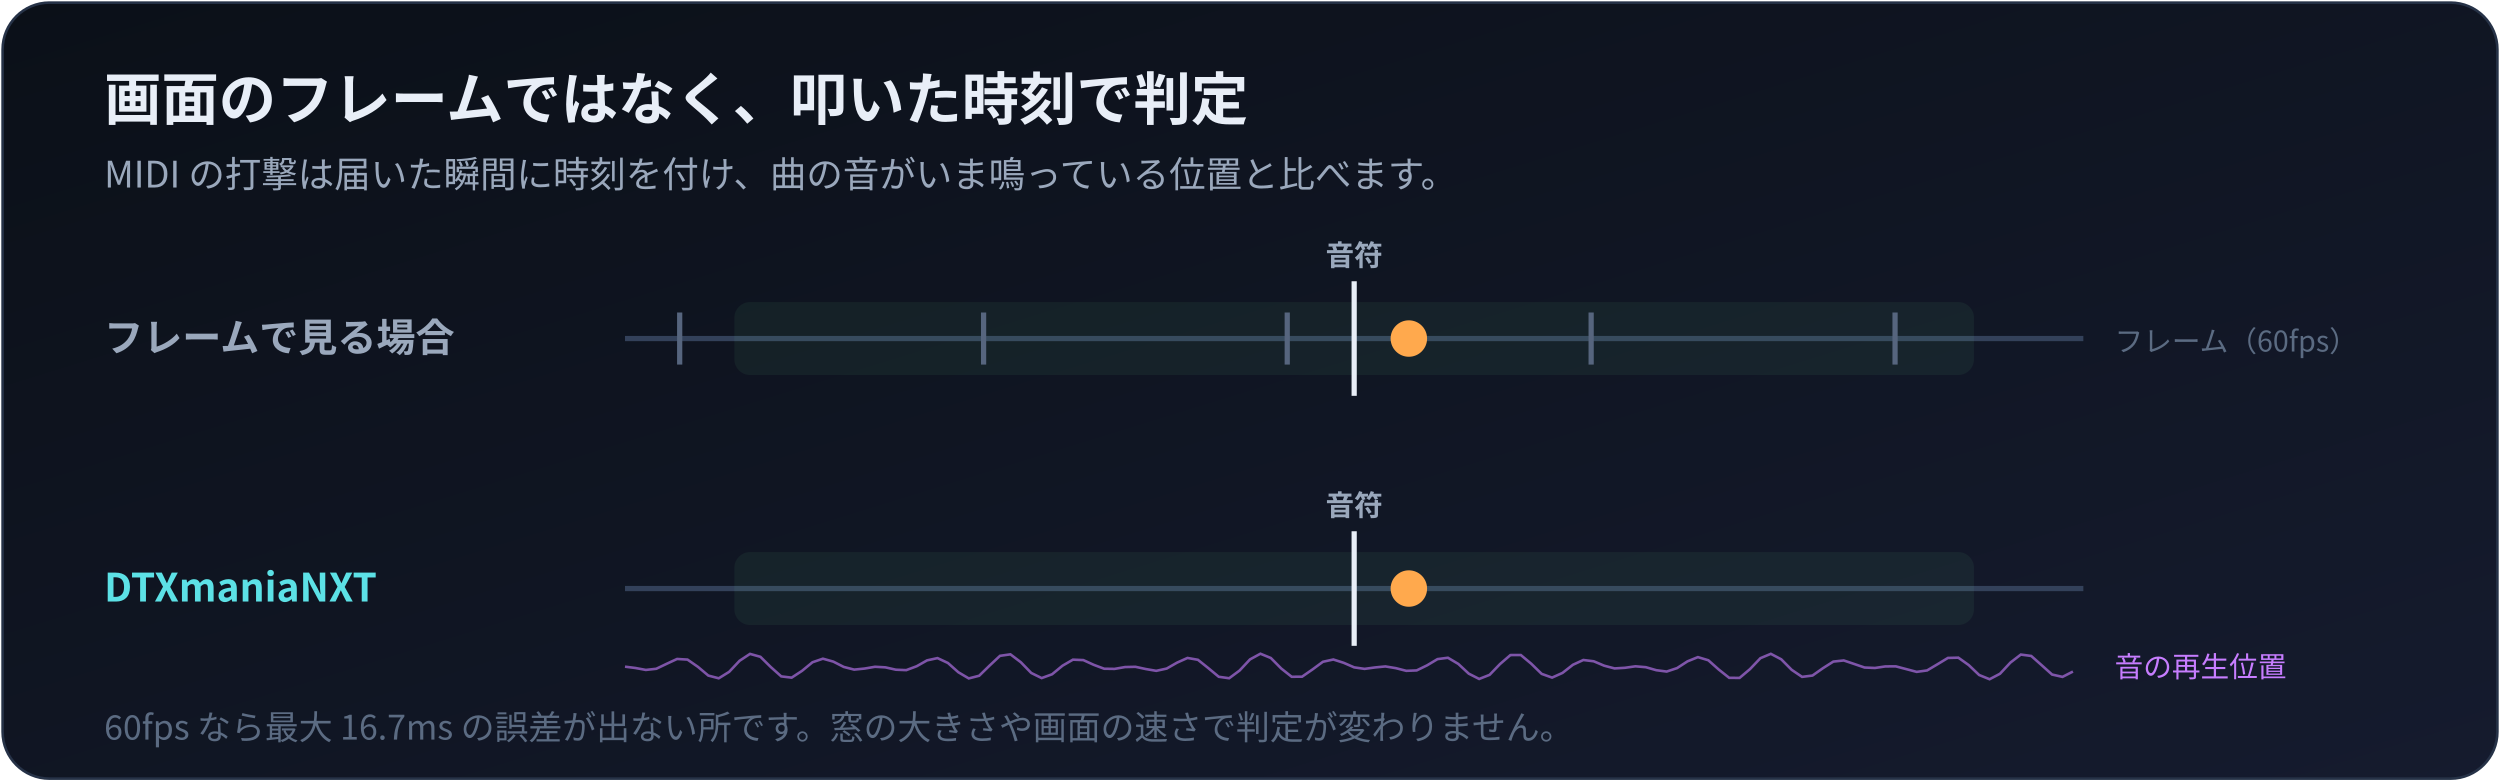
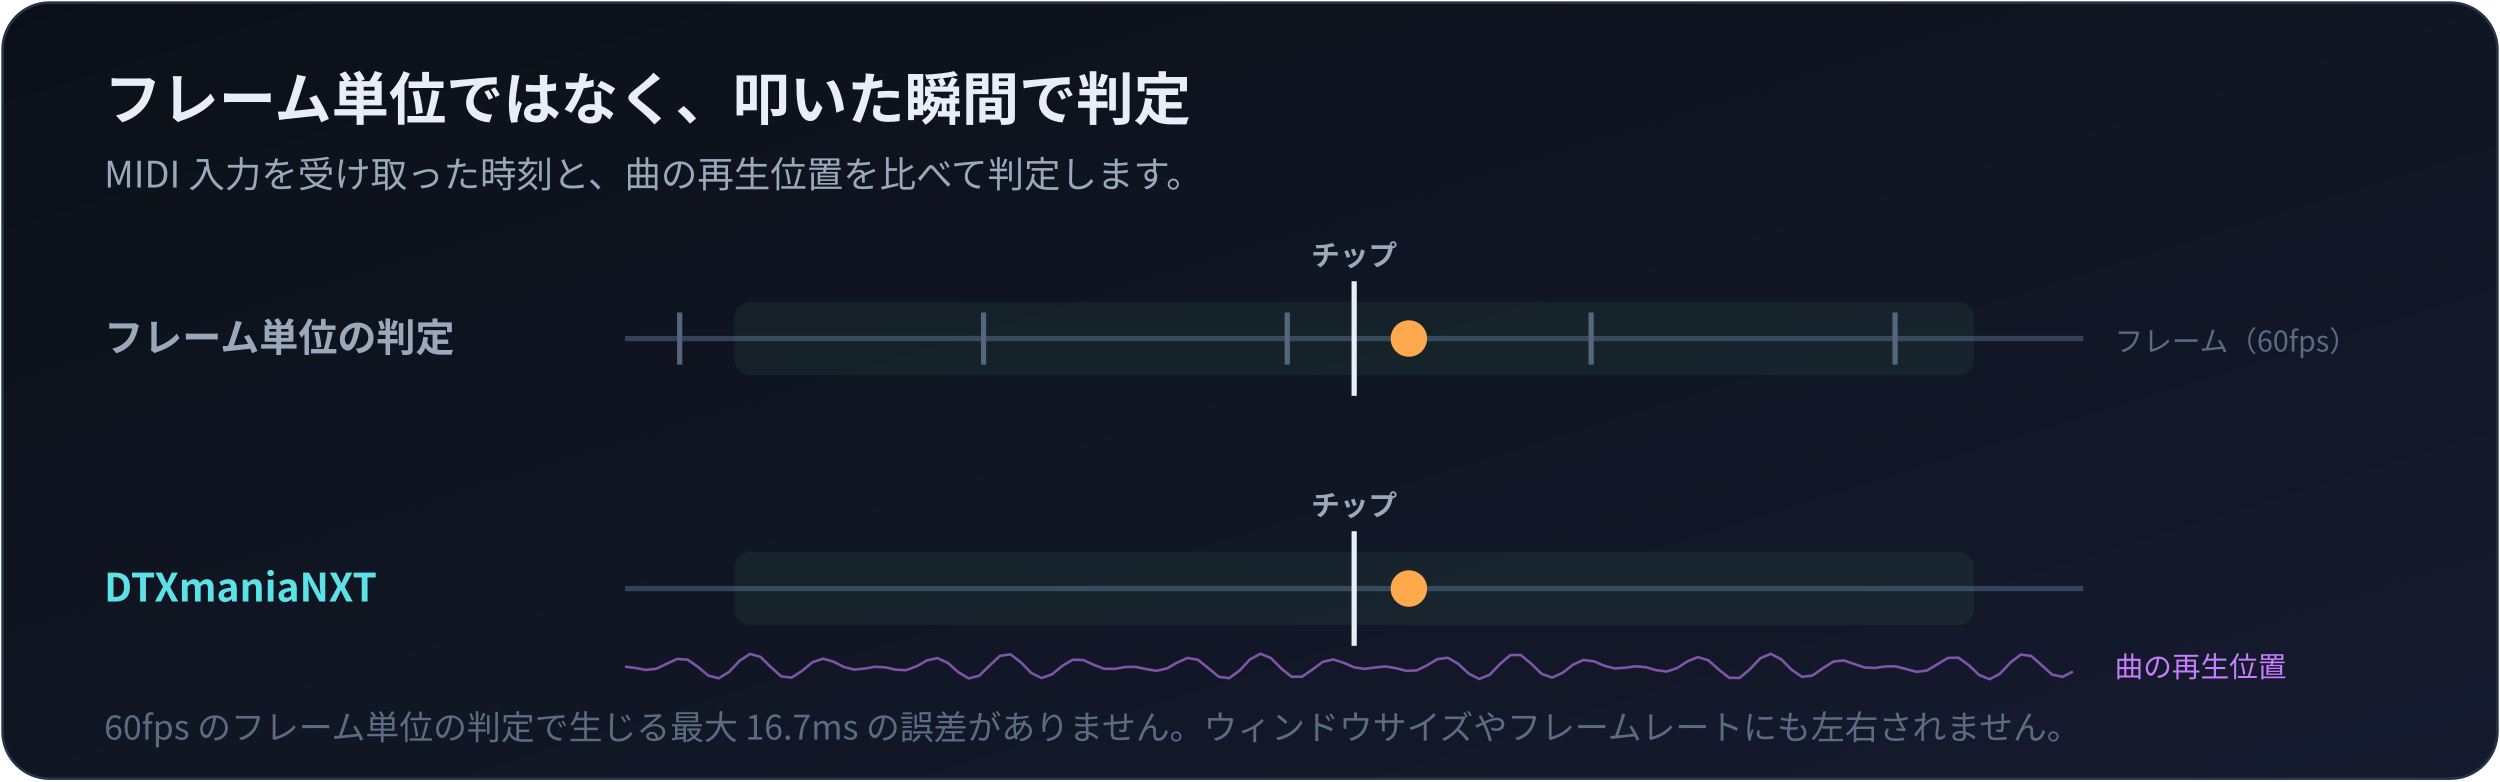
<svg xmlns="http://www.w3.org/2000/svg" width="960" height="300" viewBox="0 0 960 300" role="img" aria-labelledby="title desc">
  <style>
text{font-family:'Hiragino Sans','Hiragino Kaku Gothic ProN','Yu Gothic UI','Yu Gothic','Meiryo','Noto Sans JP','Noto Sans CJK JP',system-ui,sans-serif}
.mono{font-family:'JetBrains Mono','SF Mono','Cascadia Mono',Consolas,Menlo,monospace}
.fb{transform-box:fill-box;transform-origin:50% 50%}
@keyframes inA{0%{transform:translateY(-34px);opacity:0}25.00%{transform:translateY(0);opacity:1}100%{transform:translateY(0);opacity:1}}.ia{animation:inA 4.0s ease-out infinite}
@keyframes w2{0.000%{opacity:0}22.500%{opacity:0}25.000%{opacity:1}92.500%{opacity:1}95.000%{opacity:0}100.000%{opacity:0}}
.w2{opacity:0;animation:w2 4.0s linear infinite}
@keyframes w3{0.000%{opacity:0}37.500%{opacity:0}40.000%{opacity:1}92.500%{opacity:1}95.000%{opacity:0}100.000%{opacity:0}}
.w3{opacity:0;animation:w3 4.0s linear infinite}
@media (prefers-reduced-motion:reduce){*{animation:none!important}}
</style>
  <defs>
    <linearGradient id="bg1" x1="0" y1="0" x2="1" y2="1">
      <stop offset="0" stop-color="#0B1018" />
      <stop offset="1" stop-color="#151B2E" />
    </linearGradient>
  </defs>
  <rect x="1" y="1" width="958" height="298" rx="18" fill="url(#bg1)" stroke="#263247" />
-   <text x="40" y="46" font-size="22" fill="#E8EEF7" font-weight="800" text-anchor="start">画面のフレームではなく、叩いた時刻で判定</text>
-   <text x="40" y="72" font-size="14" fill="#9AA8BC" font-weight="400" text-anchor="start">MIDI の打撃は届いた瞬間に時刻を付け、曲の音がいま鳴っている位置と比べます。</text>
-   <text x="40" y="135" font-size="15" fill="#9AA8BC" font-weight="700" text-anchor="start">フレームで見る場合</text>
+   <text x="40" y="46" font-size="22" fill="#E8EEF7" font-weight="800" text-anchor="start">フレーム単位ではなく、叩いた瞬間で判定</text>
+   <text x="40" y="72" font-size="14" fill="#9AA8BC" font-weight="400" text-anchor="start">MIDI 入力を受け取った時刻と、曲の再生位置を比べて判定します。</text>
+   <text x="40" y="135" font-size="15" fill="#9AA8BC" font-weight="700" text-anchor="start">フレーム単位の判定</text>
  <line x1="240.0" y1="130" x2="800.0" y2="130" stroke="#33415A" stroke-width="2" />
  <rect x="282.0" y="116" width="476.0" height="28" rx="6" fill="#7CF29A" fill-opacity="0.06" />
  <line x1="520" y1="108" x2="520" y2="152" stroke="#E8EEF7" stroke-width="2" />
-   <text x="520" y="102" font-size="11" fill="#9AA8BC" font-weight="600" text-anchor="middle">音符</text>
+   <text x="520" y="102" font-size="11" fill="#9AA8BC" font-weight="600" text-anchor="middle">チップ</text>
  <line x1="261.0" y1="120" x2="261.0" y2="140" stroke="#56657E" stroke-width="2" />
  <line x1="377.7" y1="120" x2="377.7" y2="140" stroke="#56657E" stroke-width="2" />
  <line x1="494.3" y1="120" x2="494.3" y2="140" stroke="#56657E" stroke-width="2" />
  <line x1="611.0" y1="120" x2="611.0" y2="140" stroke="#56657E" stroke-width="2" />
  <line x1="727.7" y1="120" x2="727.7" y2="140" stroke="#56657E" stroke-width="2" />
  <text x="812.0" y="135" font-size="11" fill="#5B6B82" font-weight="400" text-anchor="start">フレーム（60fps）</text>
  <text x="40" y="231" font-size="15" fill="#5CE1E6" font-weight="700" text-anchor="start">DTXmaniaNXT</text>
  <line x1="240.0" y1="226" x2="800.0" y2="226" stroke="#33415A" stroke-width="2" />
  <rect x="282.0" y="212" width="476.0" height="28" rx="6" fill="#7CF29A" fill-opacity="0.06" />
  <line x1="520" y1="204" x2="520" y2="248" stroke="#E8EEF7" stroke-width="2" />
-   <text x="520" y="198" font-size="11" fill="#9AA8BC" font-weight="600" text-anchor="middle">音符</text>
+   <text x="520" y="198" font-size="11" fill="#9AA8BC" font-weight="600" text-anchor="middle">チップ</text>
  <path d="M240.0 256 L240.0 256.0 L244.0 256.508 L248.0 257.252 L252.0 256.812 L256.0 254.901 L260.0 253.042 L264.0 253.283 L268.0 256.066 L272.0 259.422 L276.0 260.465 L280.0 257.986 L284.0 253.735 L288.0 251.096 L292.0 252.217 L296.0 256.163 L300.0 259.733 L304.0 260.216 L308.0 257.592 L312.0 254.303 L316.0 252.938 L320.0 254.064 L324.0 256.101 L328.0 257.131 L332.0 256.726 L336.0 256.041 L340.0 256.264 L344.0 257.165 L348.0 257.332 L352.0 255.839 L356.0 253.58 L360.0 252.711 L364.0 254.581 L368.0 258.136 L372.0 260.513 L376.0 259.487 L380.0 255.586 L384.0 251.838 L388.0 251.266 L392.0 254.295 L396.0 258.418 L400.0 260.381 L404.0 258.922 L408.0 255.631 L412.0 253.31 L416.0 253.475 L420.0 255.299 L424.0 256.792 L428.0 256.856 L432.0 256.152 L436.0 256.051 L440.0 256.915 L444.0 257.598 L448.0 256.73 L452.0 254.447 L456.0 252.655 L460.0 253.359 L464.0 256.563 L468.0 259.881 L472.0 260.444 L476.0 257.486 L480.0 253.21 L484.0 251.03 L488.0 252.669 L492.0 256.712 L496.0 259.878 L500.0 259.842 L504.0 257.07 L508.0 254.123 L512.0 253.245 L516.0 254.532 L520.0 256.267 L524.0 256.848 L528.0 256.298 L532.0 255.912 L536.0 256.569 L540.0 257.596 L544.0 257.441 L548.0 255.492 L552.0 253.1 L556.0 252.576 L560.0 254.949 L564.0 258.68 L568.0 260.719 L572.0 259.147 L576.0 255.001 L580.0 251.547 L584.0 251.534 L588.0 254.871 L592.0 258.768 L596.0 260.197 L600.0 258.4 L604.0 255.272 L608.0 253.437 L612.0 253.933 L616.0 255.625 L620.0 256.672 L624.0 256.431 L628.0 255.866 L632.0 256.201 L636.0 257.355 L640.0 257.878 L644.0 256.547 L648.0 253.956 L652.0 252.333 L656.0 253.54 L660.0 257.103 L664.0 260.28 L668.0 260.318 L672.0 256.937 L676.0 252.74 L680.0 251.07 L684.0 253.176 L688.0 257.212 L692.0 259.916 L696.0 259.407 L700.0 256.59 L704.0 254.047 L708.0 253.616 L712.0 254.964 L716.0 256.332 L720.0 256.499 L724.0 255.904 L728.0 255.883 L732.0 256.943 L736.0 257.997 L740.0 257.451 L744.0 255.072 L748.0 252.647 L752.0 252.54 L756.0 255.395 L760.0 259.204 L764.0 260.826 L768.0 258.723 L772.0 254.43 L776.0 251.352 L780.0 251.89 L784.0 255.439 L788.0 259.025 L792.0 259.924 L796.0 257.878" stroke="#C77DFF" stroke-opacity="0.6" fill="none" />
-   <text x="812.0" y="260" font-size="11" fill="#C77DFF" font-weight="400" text-anchor="start">音の再生位置</text>
+   <text x="812.0" y="260" font-size="11" fill="#C77DFF" font-weight="400" text-anchor="start">曲の再生位置</text>
  <g class="ia">
    <circle cx="541.0" cy="130" r="7" fill="#FFA94D" />
  </g>
  <g class="ia">
    <circle cx="541.0" cy="226" r="7" fill="#FFA94D" />
  </g>
  <g class="w3">
    <circle cx="611.0" cy="130" r="9" fill="none" stroke="#9AA8BC" stroke-width="2" />
    <path d="M549.0 114 Q 576.0 100 611.0 118" stroke="#9AA8BC" fill="none" stroke-dasharray="3 3" />
-     <text x="627.0" y="112" font-size="13" fill="#9AA8BC" font-weight="700" text-anchor="start">次のフレームで気づく: +13 ms</text>
+     <text x="627.0" y="112" font-size="13" fill="#9AA8BC" font-weight="700" text-anchor="start">次のフレームで検出: +13 ms</text>
  </g>
  <g class="w2">
-     <text x="557.0" y="208" font-size="14" fill="#FFA94D" font-weight="800" text-anchor="start">届いた時刻で: +3 ms</text>
+     <text x="557.0" y="208" font-size="14" fill="#FFA94D" font-weight="800" text-anchor="start">入力時刻で判定: +3 ms</text>
  </g>
-   <text x="40" y="284" font-size="13" fill="#5B6B82" font-weight="400" text-anchor="start">60fps なら最大 16.7ms の誤差が出ない所です。窓の大きさや画面の速さで判定が変わりません。</text>
+   <text x="40" y="284" font-size="13" fill="#5B6B82" font-weight="400" text-anchor="start">60fps のフレーム単位の判定で生じる最大 16.7ms の誤差がありません。ウィンドウサイズやフレームレートにも左右されません。</text>
</svg>
